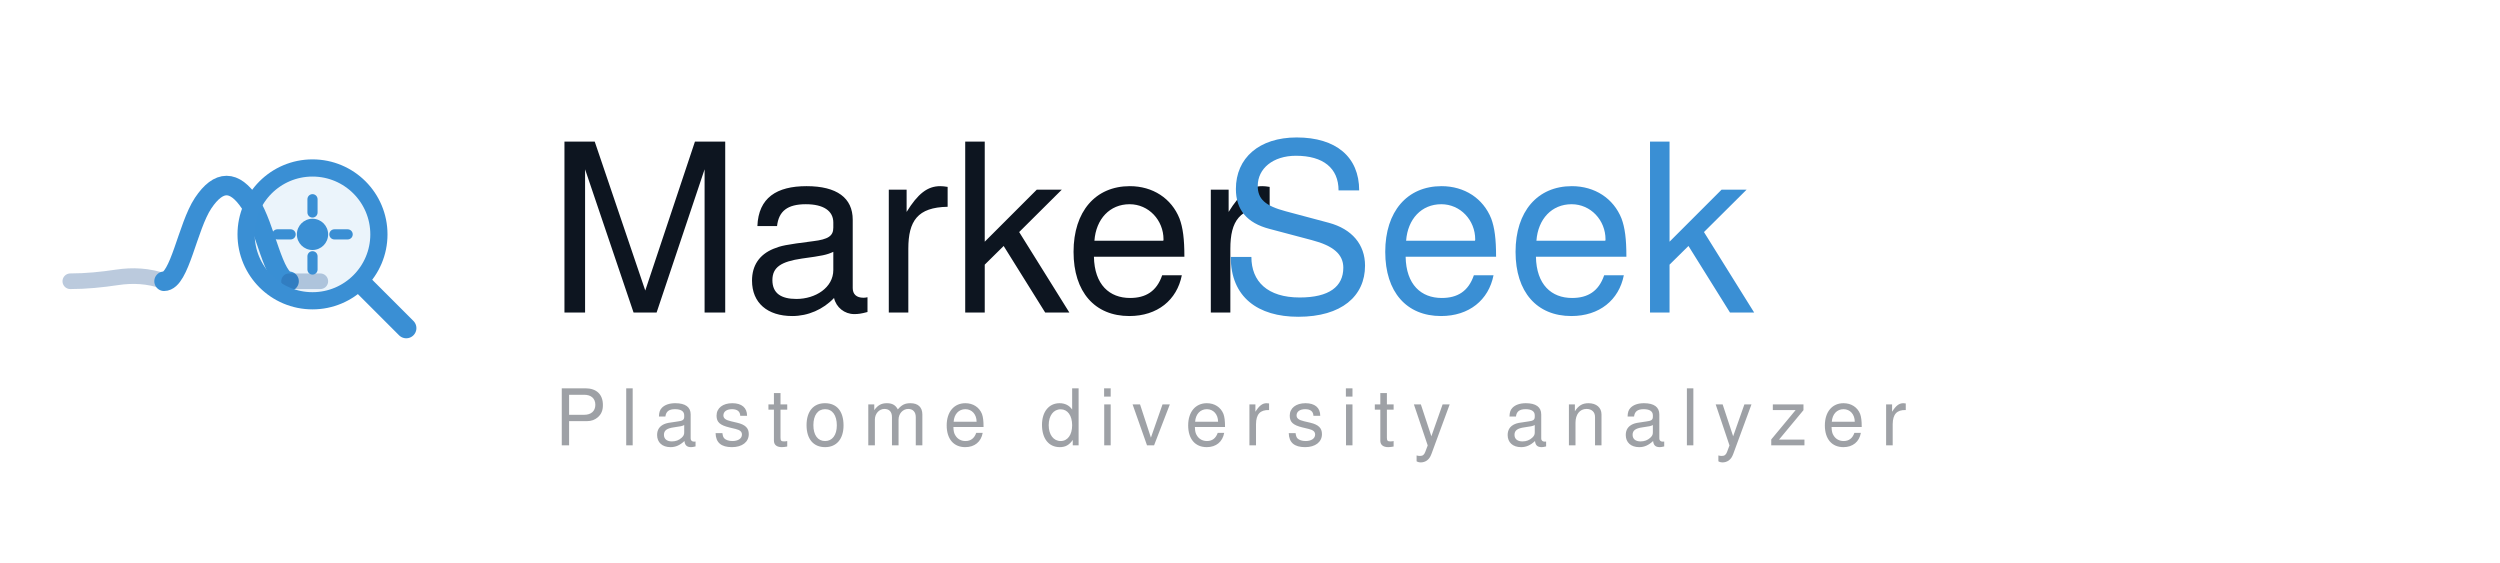
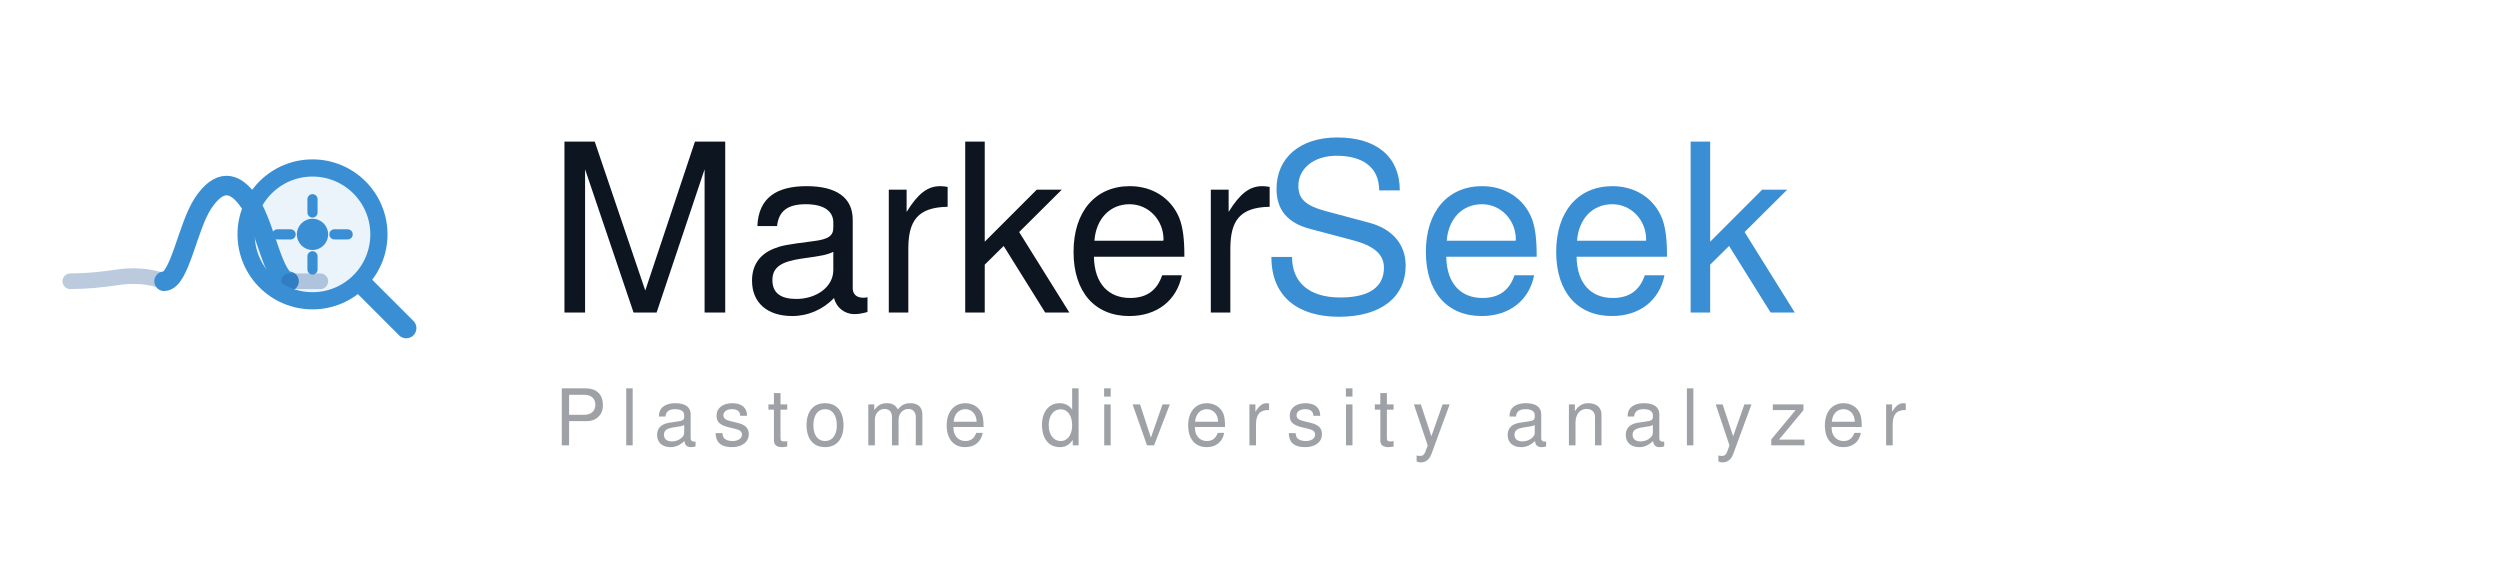
<svg xmlns="http://www.w3.org/2000/svg" id="_图层_1" data-name="图层_1" version="1.1" viewBox="0 0 320 72">
  <defs>
    <style>
      .st0 {
        opacity: .3;
        stroke: #1a4d8c;
        stroke-width: 2px;
      }

      .st0, .st1, .st2, .st3 {
        fill: none;
        stroke-linecap: round;
      }

      .st0, .st4, .st5, .st6, .st7 {
        isolation: isolate;
      }

      .st1 {
        stroke-width: 2.5px;
      }

      .st1, .st2, .st3, .st8 {
        stroke: #3a8fd4;
      }

      .st4 {
        font-family: Helvetica, Helvetica;
        font-size: 10px;
        letter-spacing: .2em;
        opacity: .4;
      }

      .st4, .st6 {
        fill: #0d1520;
      }

      .st2 {
        stroke-width: 2.6px;
      }

      .st6, .st7 {
        font-family: HelveticaNeue-Medium, 'Helvetica Neue';
        font-size: 30px;
        font-weight: 500;
        letter-spacing: 0em;
      }

      .st3 {
        stroke-width: 1.3px;
      }

      .st9, .st7, .st8 {
        fill: #3a8fd4;
      }

      .st8 {
        fill-opacity: .1;
        stroke-width: 2.2px;
      }
    </style>
  </defs>
  <g>
    <path class="st0" d="M9,36c2,0,4-.2,6-.5s4-.2,6,.5" />
    <path class="st1" d="M21,36c2,0,3-7,5-10s4-3,6,0,3,10,5,10" />
    <path class="st0" d="M37,36h4" />
    <circle class="st8" cx="40" cy="30" r="8.5" />
    <line class="st2" x1="46.5" y1="36.5" x2="52" y2="42" />
    <circle class="st9" cx="40" cy="30" r="2" />
    <line class="st3" x1="40" y1="25.5" x2="40" y2="27.2" />
    <line class="st3" x1="40" y1="32.8" x2="40" y2="34.5" />
    <line class="st3" x1="35.5" y1="30" x2="37.2" y2="30" />
    <line class="st3" x1="42.8" y1="30" x2="44.5" y2="30" />
  </g>
  <g class="st5">
    <text class="st6" transform="translate(70 40)">
      <tspan x="0" y="0">Marker</tspan>
    </text>
-     <text class="st7" transform="translate(156.1 40)">
+     <text class="st7" transform="translate(161.3 40)">
      <tspan x="0" y="0">Seek</tspan>
    </text>
  </g>
  <text class="st4" transform="translate(71 57)">
    <tspan x="0" y="0">Plastome diversity analyzer</tspan>
  </text>
</svg>
